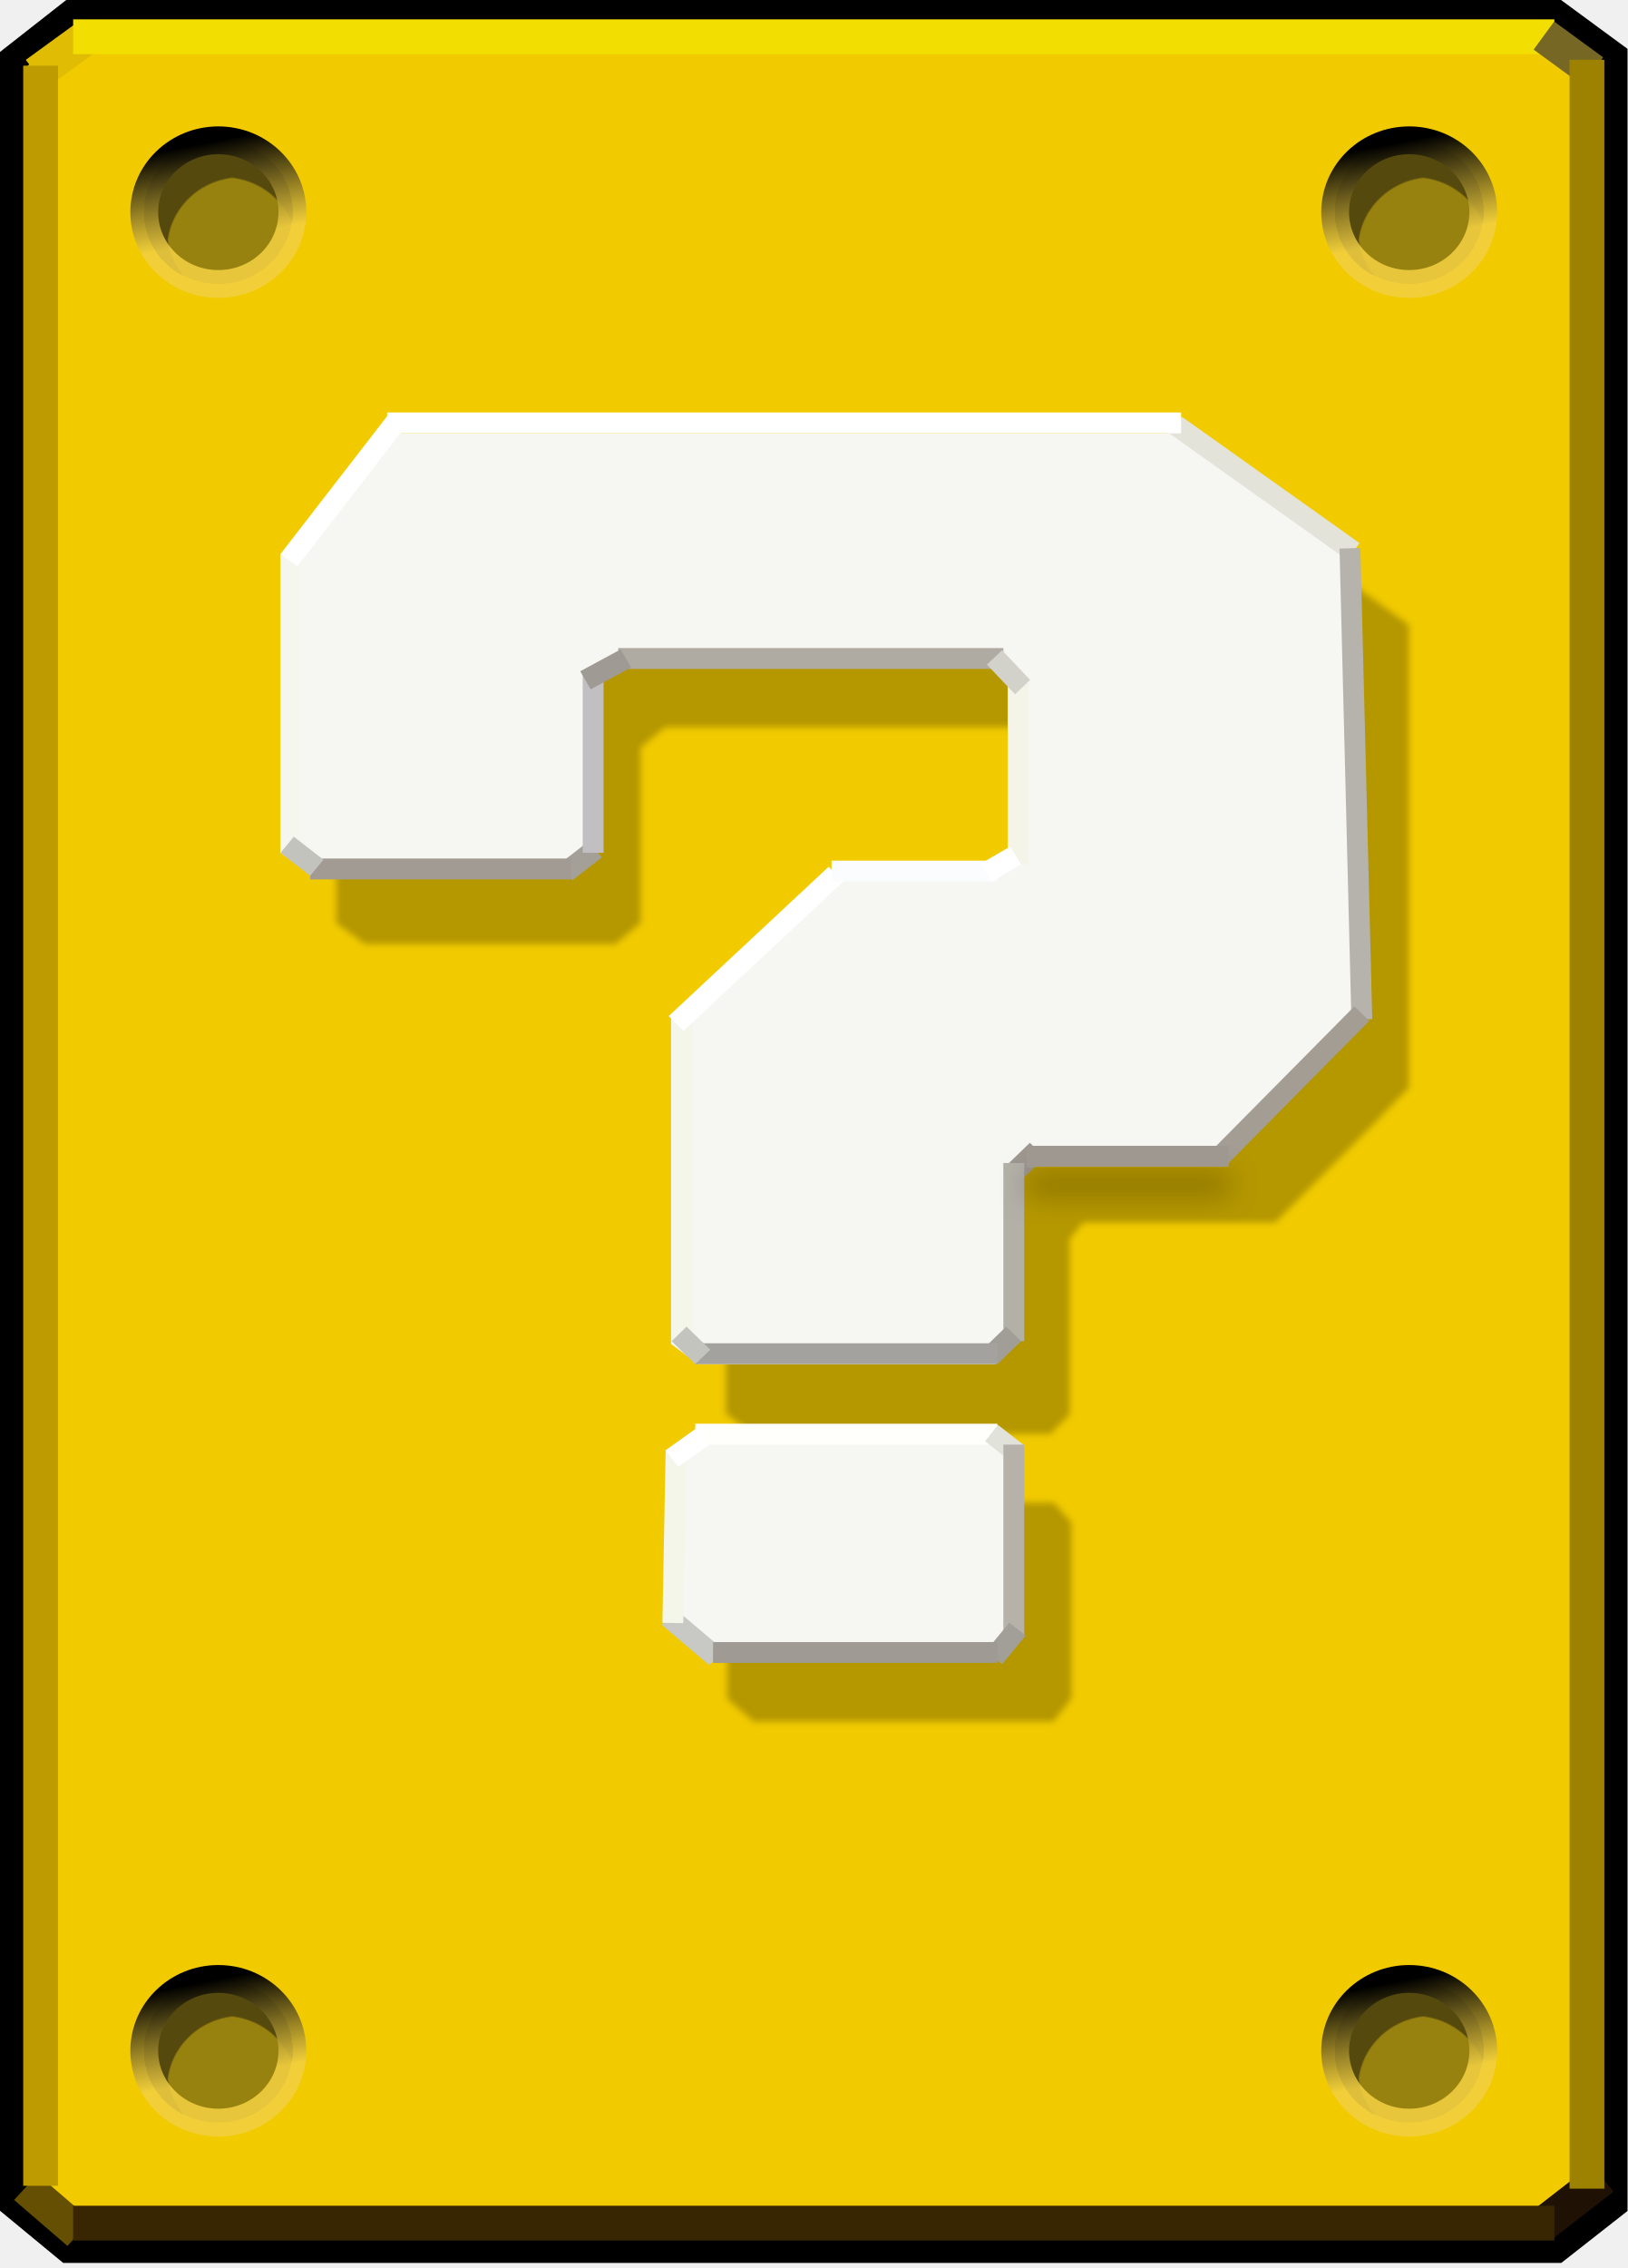
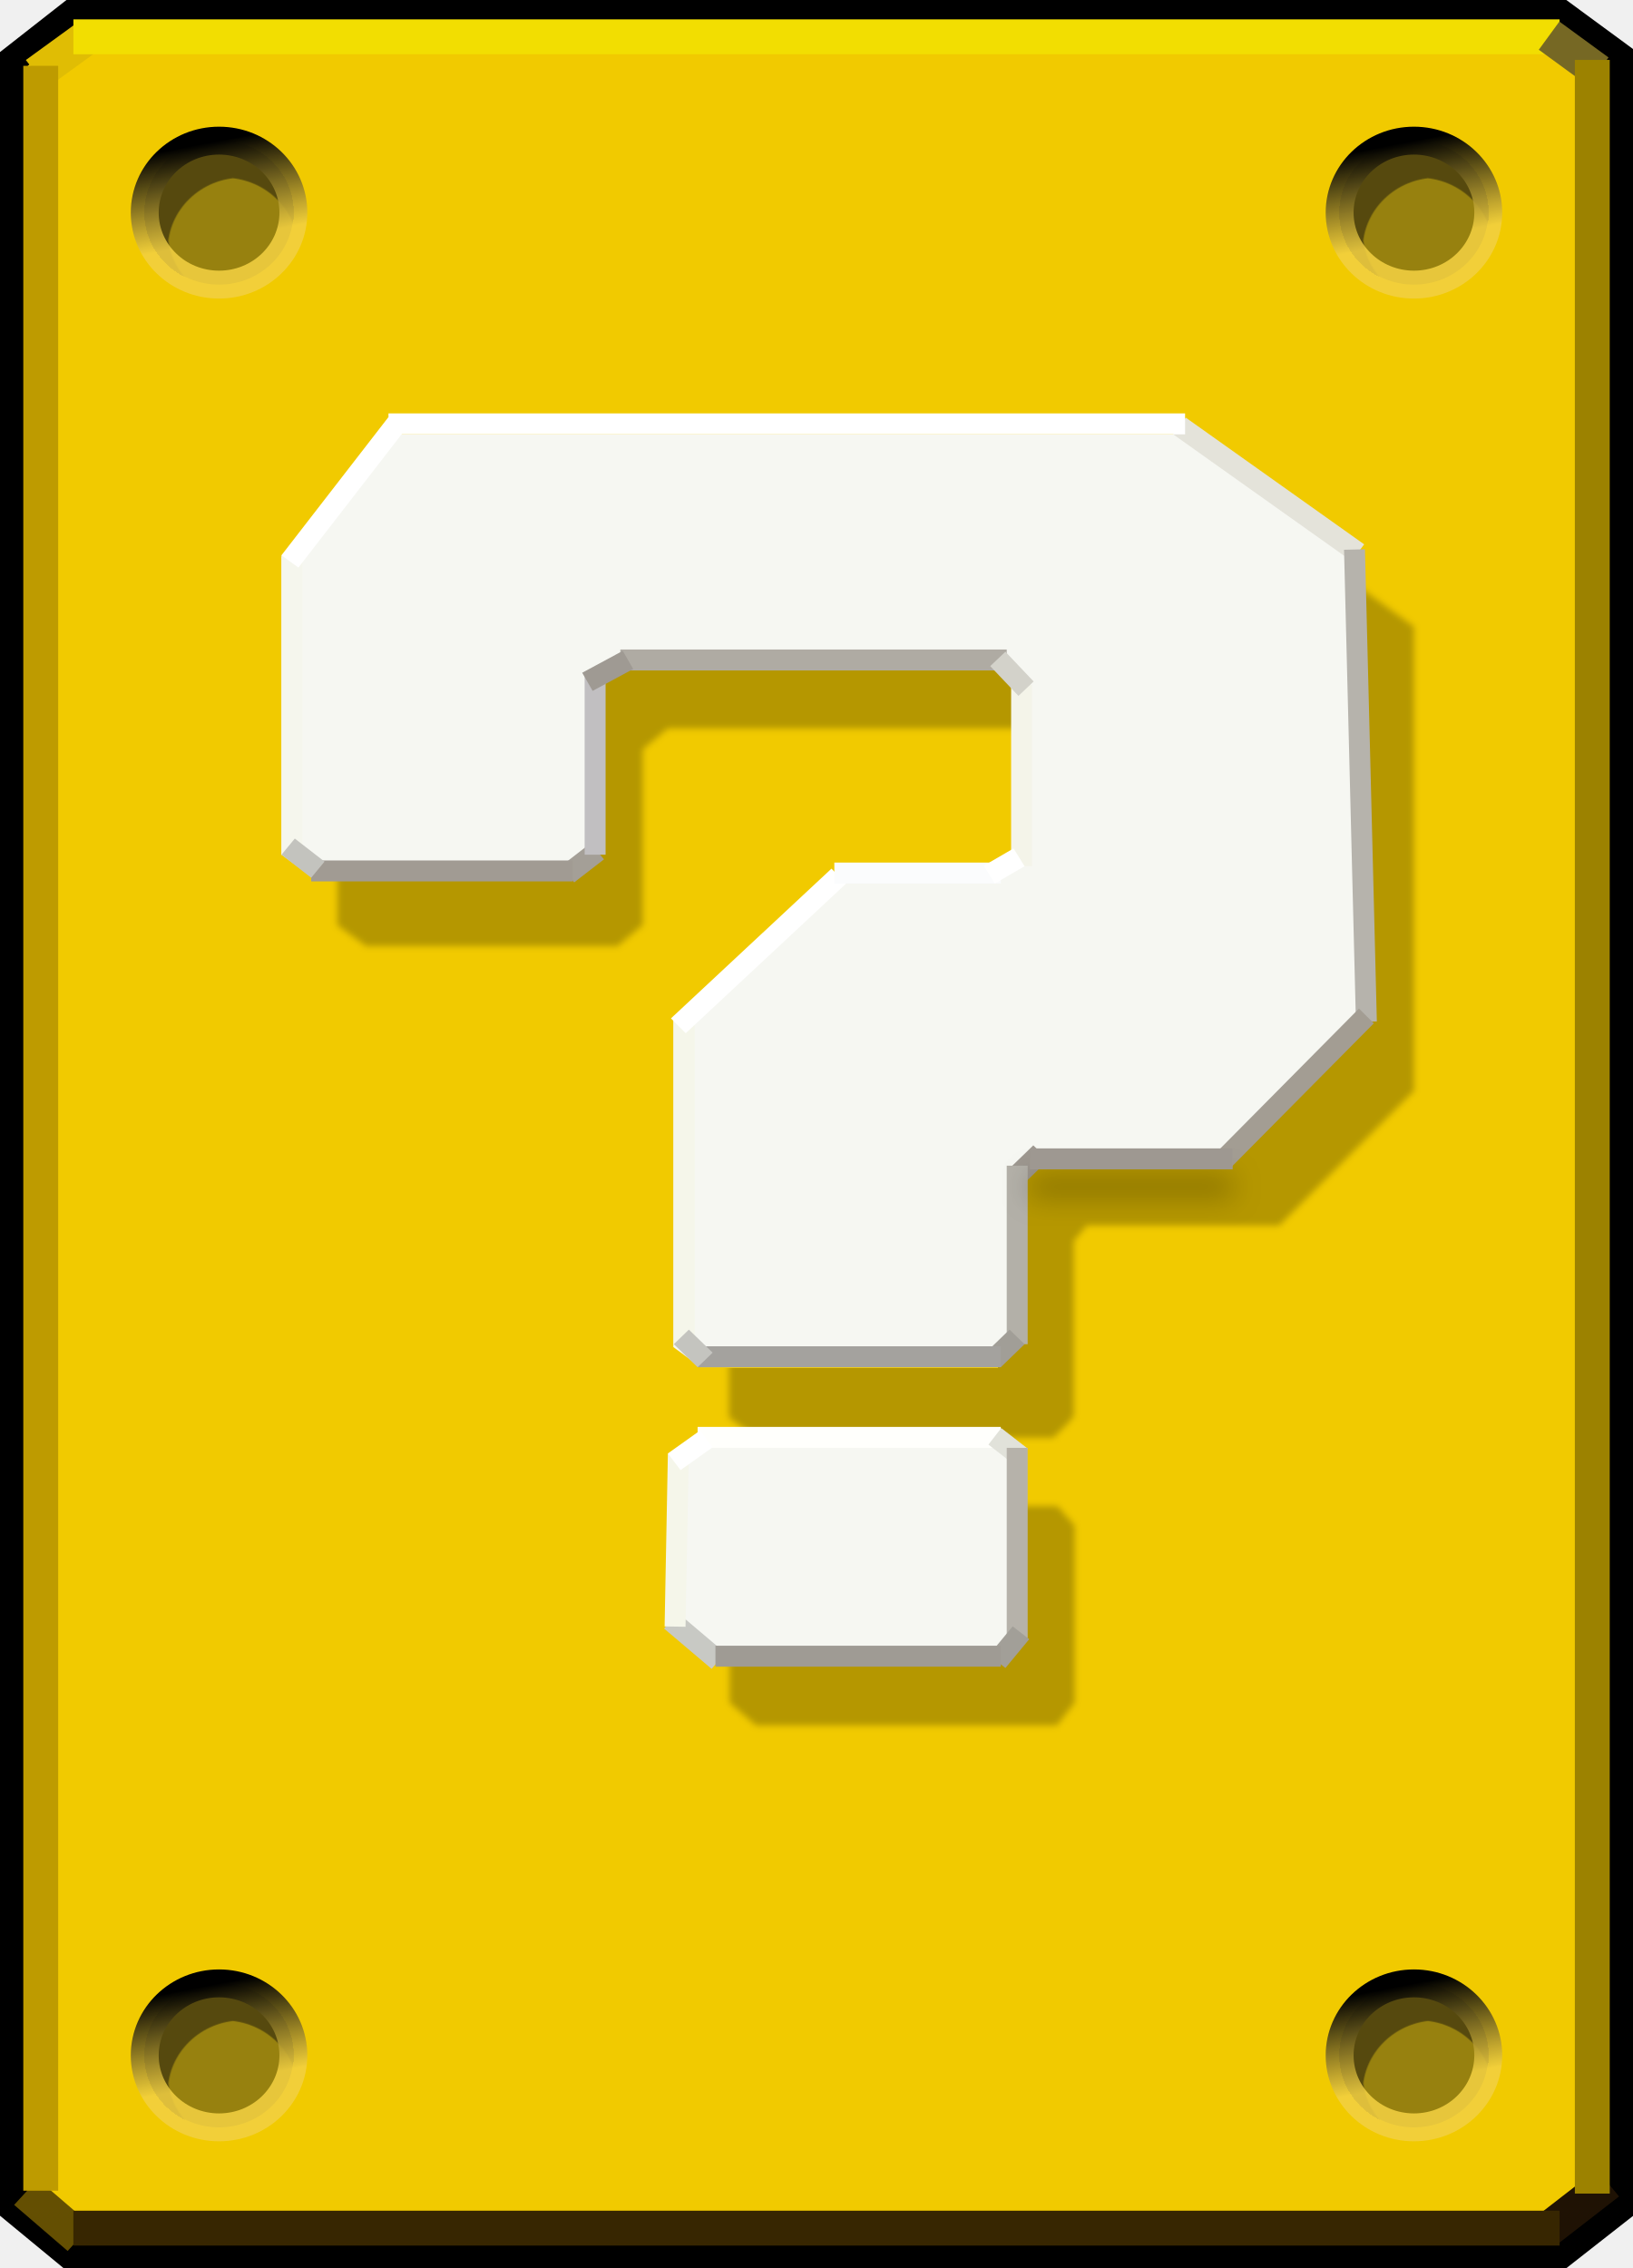
- <svg xmlns="http://www.w3.org/2000/svg" width="234" height="326" viewBox="0 0 234 326" fill="none">
-   <path d="M10.214 2H223.786L232 8.039V316.828L223.786 323.27H9.804L2 316.828V8.441L10.214 2Z" fill="#F1CA00" stroke="black" stroke-width="4" />
-   <line y1="-2.5" x2="8.426" y2="-2.5" transform="matrix(-0.808787 0.588101 -0.61187 -0.790959 10.5185 3.65161)" stroke="#E0BD04" stroke-width="5" />
-   <line x1="10.518" y1="5.281" x2="223.481" y2="5.281" stroke="#F2DE01" stroke-width="5" />
-   <line y1="-2.5" x2="10.121" y2="-2.5" transform="matrix(-0.757513 -0.65282 0.675792 -0.737092 13.0741 319.14)" stroke="#644F02" stroke-width="5" />
-   <path d="M5.838 9.438L5.838 314.185" stroke="#BE9B00" stroke-width="5" />
-   <line y1="-2.5" x2="10.78" y2="-2.5" transform="matrix(0.79018 -0.612875 0.636452 0.771316 223.481 321.618)" stroke="#1F1204" stroke-width="5" />
-   <path d="M229.019 10.259L221.976 5.112" stroke="#766824" stroke-width="5" />
-   <path d="M10.511 319.553L223.481 319.553" stroke="#372601" stroke-width="5" />
-   <path d="M228.167 314.598L228.167 8.59" stroke="#9C8200" stroke-width="5" />
+ <svg xmlns="http://www.w3.org/2000/svg" width="234" height="325" viewBox="0 0 234 325" fill="none">
+   <path d="M10.214 2H223.786L232 8.034V316.564L223.786 323H9.804L2 316.564V8.436L10.214 2Z" fill="#F1CA00" stroke="black" stroke-width="4" />
+   <line y1="-2.5" x2="8.424" y2="-2.5" transform="matrix(-0.809022 0.587778 -0.612191 -0.79071 10.5185 3.65027)" stroke="#E0BD04" stroke-width="5" />
+   <line x1="10.518" y1="5.276" x2="223.481" y2="5.276" stroke="#F2DE01" stroke-width="5" />
+   <line y1="-2.5" x2="10.117" y2="-2.5" transform="matrix(-0.757784 -0.652506 0.6761 -0.736809 13.0741 318.874)" stroke="#644F02" stroke-width="5" />
+   <path d="M5.838 9.432L5.838 313.923" stroke="#BE9B00" stroke-width="5" />
+   <line y1="-2.5" x2="10.777" y2="-2.5" transform="matrix(0.790429 -0.612554 0.636771 0.771053 223.481 321.35)" stroke="#1F1204" stroke-width="5" />
+   <path d="M229.019 10.252L221.976 5.109" stroke="#766824" stroke-width="5" />
+   <path d="M10.511 319.287L223.481 319.287" stroke="#372601" stroke-width="5" />
+   <path d="M228.167 314.335L228.167 8.585" stroke="#9C8200" stroke-width="5" />
  <g filter="url(#filter0_i_44_13)">
-     <ellipse cx="31.389" cy="30.493" rx="10.648" ry="10.324" fill="#97810F" />
+     <ellipse cx="31.389" cy="30.469" rx="10.648" ry="10.315" fill="#97810F" />
  </g>
-   <ellipse cx="31.389" cy="30.493" rx="10.648" ry="10.324" stroke="url(#paint0_linear_44_13)" stroke-width="4" />
+   <ellipse cx="31.389" cy="30.469" rx="10.648" ry="10.315" stroke="url(#paint0_linear_44_13)" stroke-width="4" />
  <g filter="url(#filter1_i_44_13)">
-     <ellipse cx="202.611" cy="30.493" rx="10.648" ry="10.324" fill="#97810F" />
+     <ellipse cx="202.611" cy="30.469" rx="10.648" ry="10.315" fill="#97810F" />
  </g>
-   <ellipse cx="202.611" cy="30.493" rx="10.648" ry="10.324" stroke="url(#paint1_linear_44_13)" stroke-width="4" />
+   <ellipse cx="202.611" cy="30.469" rx="10.648" ry="10.315" stroke="url(#paint1_linear_44_13)" stroke-width="4" />
  <g filter="url(#filter2_i_44_13)">
-     <ellipse cx="31.389" cy="294.777" rx="10.648" ry="10.324" fill="#97810F" />
+     <ellipse cx="31.389" cy="294.531" rx="10.648" ry="10.315" fill="#97810F" />
  </g>
-   <ellipse cx="31.389" cy="294.777" rx="10.648" ry="10.324" stroke="url(#paint2_linear_44_13)" stroke-width="4" />
+   <ellipse cx="31.389" cy="294.531" rx="10.648" ry="10.315" stroke="url(#paint2_linear_44_13)" stroke-width="4" />
  <g filter="url(#filter3_i_44_13)">
-     <ellipse cx="202.611" cy="294.777" rx="10.648" ry="10.324" fill="#97810F" />
+     <ellipse cx="202.611" cy="294.531" rx="10.648" ry="10.315" fill="#97810F" />
  </g>
-   <ellipse cx="202.611" cy="294.777" rx="10.648" ry="10.324" stroke="url(#paint3_linear_44_13)" stroke-width="4" />
+   <ellipse cx="202.611" cy="294.531" rx="10.648" ry="10.315" stroke="url(#paint3_linear_44_13)" stroke-width="4" />
  <g filter="url(#filter4_d_44_13)">
-     <path d="M96.556 208.884L100.389 205.994H143.407L145.963 208.884V234.074L143.407 237.378H100.389L96.556 234.074V208.884Z" fill="#F6F7F2" />
+     <path d="M96.556 208.711L100.389 205.823H143.407L145.963 208.711V233.879L143.407 237.18H100.389L96.556 233.879V208.711Z" fill="#F6F7F2" />
  </g>
  <g filter="url(#filter5_d_44_13)">
-     <path d="M55.982 62.29H103.848H170.125L194.519 79.894V114.223V146.351L175.188 165.716H147.667L145.732 168.003V193.193L142.981 196.083H100.389L96.484 193.193V165.716V146.351L119.037 125.666H142.981L145.732 122.58V97.39L142.981 94.418H119.037H87.611L84.058 97.39V122.58L80.37 125.666H44.593L40.333 122.58V79.894L55.982 62.29Z" fill="#F6F7F2" />
+     <path d="M55.982 62.239H103.848H170.125L194.519 79.829V114.129V146.23L175.188 165.578H147.667L145.732 167.864V193.032L142.981 195.92H100.389L96.484 193.032V165.578V146.23L119.037 125.562H142.981L145.732 122.478V97.31L142.981 94.34H119.037H87.611L84.058 97.31V122.478L80.37 125.562H44.593L40.333 122.478V79.829L55.982 62.239Z" fill="#F6F7F2" />
  </g>
-   <line y1="-1.5" x2="31.356" y2="-1.5" transform="matrix(0.815006 0.579453 -0.603256 0.797548 168.111 62.2898)" stroke="#E4E3DA" stroke-width="3" />
-   <path d="M194.093 78.808L195.796 146.53" stroke="#B6B3AC" stroke-width="3" />
-   <path d="M195.796 145.704L175.352 166.351" stroke="#A39D93" stroke-width="3" />
-   <line y1="-1.5" x2="4.746" y2="-1.5" transform="matrix(0.717964 -0.69608 0.717964 0.69608 146.815 169.655)" stroke="#9D978F" stroke-width="3" />
-   <line x1="145.759" y1="167.177" x2="145.759" y2="192.78" stroke="#B3B0A8" stroke-width="3" />
-   <line y1="-1.5" x2="4.746" y2="-1.5" transform="matrix(0.717964 -0.69608 0.717964 0.69608 143.407 196.083)" stroke="#A19E97" stroke-width="3" />
-   <line x1="99.963" y1="194.583" x2="143.407" y2="194.583" stroke="#A4A29E" stroke-width="3" />
-   <line x1="98.056" y1="145.704" x2="98.056" y2="192.78" stroke="#F5F6EA" stroke-width="3" />
-   <line y1="-1.5" x2="31.466" y2="-1.5" transform="matrix(0.730954 -0.682427 0.704704 0.709502 98.2593 148.182)" stroke="white" stroke-width="3" />
-   <line x1="119.556" y1="125.209" x2="143.407" y2="125.209" stroke="#FBFCFD" stroke-width="3" />
-   <line y1="-1.5" x2="5.396" y2="-1.5" transform="matrix(-0.790714 0.612186 -0.63577 -0.771879 84.6373 120.927)" stroke="#A49F97" stroke-width="3" />
-   <path d="M146.389 98.216V124.231" stroke="#F4F4E9" stroke-width="3" />
-   <line x1="82.074" y1="124.905" x2="44.593" y2="124.905" stroke="#A19B93" stroke-width="3" />
+   <line y1="-1.5" x2="31.348" y2="-1.5" transform="matrix(0.815235 0.57913 -0.603579 0.797304 168.111 62.2391)" stroke="#E4E3DA" stroke-width="3" />
+   <path d="M194.093 78.743L195.796 146.409" stroke="#B6B3AC" stroke-width="3" />
+   <path d="M195.796 145.583L175.352 166.213" stroke="#A39D93" stroke-width="3" />
+   <line y1="-1.5" x2="4.744" y2="-1.5" transform="matrix(0.718257 -0.695778 0.718257 0.695778 146.815 169.514)" stroke="#9D978F" stroke-width="3" />
+   <line x1="145.759" y1="167.039" x2="145.759" y2="192.62" stroke="#B3B0A8" stroke-width="3" />
+   <line y1="-1.5" x2="4.744" y2="-1.5" transform="matrix(0.718257 -0.695778 0.718257 0.695778 143.407 195.921)" stroke="#A19E97" stroke-width="3" />
+   <line x1="99.963" y1="194.421" x2="143.407" y2="194.421" stroke="#A4A29E" stroke-width="3" />
+   <line x1="98.056" y1="145.583" x2="98.056" y2="192.619" stroke="#F5F6EA" stroke-width="3" />
+   <line y1="-1.5" x2="31.453" y2="-1.5" transform="matrix(0.73124 -0.68212 0.705002 0.709205 98.2593 148.059)" stroke="white" stroke-width="3" />
+   <line x1="119.556" y1="125.104" x2="143.407" y2="125.104" stroke="#FBFCFD" stroke-width="3" />
+   <line y1="-1.5" x2="5.395" y2="-1.5" transform="matrix(-0.790963 0.611864 -0.636088 -0.771616 84.6373 120.828)" stroke="#A49F97" stroke-width="3" />
+   <path d="M146.389 98.135V124.128" stroke="#F4F4E9" stroke-width="3" />
+   <line x1="82.074" y1="124.803" x2="44.593" y2="124.803" stroke="#A19B93" stroke-width="3" />
  <g filter="url(#filter6_d_44_13)">
-     <line x1="176.63" y1="166.2" x2="147.667" y2="166.2" stroke="#9E9891" stroke-width="3" />
+     <line x1="176.63" y1="166.063" x2="147.667" y2="166.063" stroke="#9E9891" stroke-width="3" />
  </g>
-   <line x1="41.833" y1="79.633" x2="41.833" y2="122.579" stroke="#F5F6ED" stroke-width="3" />
-   <line x1="85.278" y1="96.977" x2="85.278" y2="122.579" stroke="#C1BFC1" stroke-width="3" />
-   <line y1="-1.5" x2="5.39" y2="-1.5" transform="matrix(0.79018 0.612875 -0.636452 0.771316 40.3333 122.58)" stroke="#C3C3BE" stroke-width="3" />
-   <line x1="99.963" y1="206.146" x2="143.407" y2="206.146" stroke="#FFFFFC" stroke-width="3" />
-   <path d="M142.556 205.994L146.337 208.935" stroke="#E1E2DA" stroke-width="3" />
-   <line x1="145.759" y1="207.646" x2="145.759" y2="234.9" stroke="#B6B2AA" stroke-width="3" />
-   <line y1="-1.5" x2="5.354" y2="-1.5" transform="matrix(-0.636452 0.771316 -0.79018 -0.612875 145.111 233.248)" stroke="#A29F98" stroke-width="3" />
-   <line y1="-1.5" x2="4.927" y2="-1.5" transform="matrix(0.864388 -0.502825 0.526241 0.850335 142.556 126.709)" stroke="white" stroke-width="3" />
-   <path d="M96.13 232.422L102.944 238.204" stroke="#C8C9C4" stroke-width="3" />
-   <line y1="-1.5" x2="24.788" y2="-1.5" transform="matrix(-0.0189213 0.999821 -0.999842 -0.0177857 95.7037 208.472)" stroke="#F5F6EA" stroke-width="3" />
-   <line y1="-1.5" x2="5.654" y2="-1.5" transform="matrix(-0.81431 0.580431 -0.60423 -0.79681 100.308 205.168)" stroke="white" stroke-width="3" />
-   <line x1="102.519" y1="237.529" x2="143.407" y2="237.529" stroke="#9F9B94" stroke-width="3" />
-   <line x1="88.889" y1="94.651" x2="144.259" y2="94.651" stroke="#AFABA3" stroke-width="3" />
-   <line y1="-1.5" x2="4.746" y2="-1.5" transform="matrix(0.717964 0.69608 -0.717964 0.69608 96.5556 192.78)" stroke="#C4C4BF" stroke-width="3" />
-   <line y1="-1.5" x2="6.606" y2="-1.5" transform="matrix(-0.880073 0.474839 -0.497822 -0.867279 89.2401 93.3439)" stroke="#9F9A93" stroke-width="3" />
-   <line y1="-1.5" x2="25.06" y2="-1.5" transform="matrix(-0.611869 0.790959 -0.808787 -0.588101 55.6667 59.812)" stroke="white" stroke-width="3" />
-   <path d="M142.981 94.499L147.026 98.767" stroke="#D3D2CA" stroke-width="3" />
-   <line x1="55.667" y1="60.79" x2="169.815" y2="60.79" stroke="white" stroke-width="3" />
+   <line x1="41.833" y1="79.568" x2="41.833" y2="122.478" stroke="#F5F6ED" stroke-width="3" />
+   <line x1="85.278" y1="96.897" x2="85.278" y2="122.478" stroke="#C1BFC1" stroke-width="3" />
+   <line y1="-1.5" x2="5.389" y2="-1.5" transform="matrix(0.790429 0.612554 -0.636771 0.771053 40.3333 122.478)" stroke="#C3C3BE" stroke-width="3" />
+   <line x1="99.963" y1="205.973" x2="143.407" y2="205.973" stroke="#FFFFFC" stroke-width="3" />
+   <path d="M142.556 205.823L146.337 208.761" stroke="#E1E2DA" stroke-width="3" />
+   <line x1="145.759" y1="207.473" x2="145.759" y2="234.705" stroke="#B6B2AA" stroke-width="3" />
+   <line y1="-1.5" x2="5.351" y2="-1.5" transform="matrix(-0.636771 0.771053 -0.790429 -0.612554 145.111 233.054)" stroke="#A29F98" stroke-width="3" />
+   <line y1="-1.5" x2="4.926" y2="-1.5" transform="matrix(0.864572 -0.502509 0.526561 0.850137 142.556 126.604)" stroke="white" stroke-width="3" />
+   <path d="M96.13 232.229L102.944 238.005" stroke="#C8C9C4" stroke-width="3" />
+   <line y1="-1.5" x2="24.767" y2="-1.5" transform="matrix(-0.0189372 0.999821 -0.999842 -0.0177708 95.7037 208.298)" stroke="#F5F6EA" stroke-width="3" />
+   <line y1="-1.5" x2="5.652" y2="-1.5" transform="matrix(-0.81454 0.580107 -0.604553 -0.796565 100.308 204.997)" stroke="white" stroke-width="3" />
+   <line x1="102.519" y1="237.33" x2="143.407" y2="237.33" stroke="#9F9B94" stroke-width="3" />
+   <line x1="88.889" y1="94.572" x2="144.259" y2="94.572" stroke="#AFABA3" stroke-width="3" />
+   <line y1="-1.5" x2="4.744" y2="-1.5" transform="matrix(0.718257 0.695778 -0.718257 0.695778 96.5556 192.62)" stroke="#C4C4BF" stroke-width="3" />
+   <line y1="-1.5" x2="6.605" y2="-1.5" transform="matrix(-0.880239 0.47453 -0.498137 -0.867099 89.2401 93.2671)" stroke="#9F9A93" stroke-width="3" />
+   <line y1="-1.5" x2="25.047" y2="-1.5" transform="matrix(-0.612191 0.79071 -0.809022 -0.587778 55.6667 59.7634)" stroke="white" stroke-width="3" />
+   <path d="M142.981 94.421L147.026 98.686" stroke="#D3D2CA" stroke-width="3" />
+   <line x1="55.667" y1="60.739" x2="169.815" y2="60.739" stroke="white" stroke-width="3" />
  <defs>
-     <filter id="filter0_i_44_13" x="18.741" y="18.169" width="27.296" height="27.647" filterUnits="userSpaceOnUse" color-interpolation-filters="sRGB">
+     <filter id="filter0_i_44_13" x="18.741" y="18.154" width="27.296" height="27.63" filterUnits="userSpaceOnUse" color-interpolation-filters="sRGB">
      <feFlood flood-opacity="0" result="BackgroundImageFix" />
      <feBlend mode="normal" in="SourceGraphic" in2="BackgroundImageFix" result="shape" />
      <feColorMatrix in="SourceAlpha" type="matrix" values="0 0 0 0 0 0 0 0 0 0 0 0 0 0 0 0 0 0 127 0" result="hardAlpha" />
      <feMorphology radius="3" operator="erode" in="SourceAlpha" result="effect1_innerShadow_44_13" />
      <feOffset dx="2" dy="4" />
      <feComposite in2="hardAlpha" operator="arithmetic" k2="-1" k3="1" />
      <feColorMatrix type="matrix" values="0 0 0 0 0.252 0 0 0 0 0.213 0 0 0 0 0.05 0 0 0 0.75 0" />
      <feBlend mode="normal" in2="shape" result="effect1_innerShadow_44_13" />
    </filter>
-     <filter id="filter1_i_44_13" x="189.963" y="18.169" width="27.296" height="27.647" filterUnits="userSpaceOnUse" color-interpolation-filters="sRGB">
+     <filter id="filter1_i_44_13" x="189.963" y="18.154" width="27.296" height="27.63" filterUnits="userSpaceOnUse" color-interpolation-filters="sRGB">
      <feFlood flood-opacity="0" result="BackgroundImageFix" />
      <feBlend mode="normal" in="SourceGraphic" in2="BackgroundImageFix" result="shape" />
      <feColorMatrix in="SourceAlpha" type="matrix" values="0 0 0 0 0 0 0 0 0 0 0 0 0 0 0 0 0 0 127 0" result="hardAlpha" />
      <feMorphology radius="3" operator="erode" in="SourceAlpha" result="effect1_innerShadow_44_13" />
      <feOffset dx="2" dy="4" />
      <feComposite in2="hardAlpha" operator="arithmetic" k2="-1" k3="1" />
      <feColorMatrix type="matrix" values="0 0 0 0 0.252 0 0 0 0 0.213 0 0 0 0 0.05 0 0 0 0.75 0" />
      <feBlend mode="normal" in2="shape" result="effect1_innerShadow_44_13" />
    </filter>
-     <filter id="filter2_i_44_13" x="18.741" y="282.453" width="27.296" height="27.647" filterUnits="userSpaceOnUse" color-interpolation-filters="sRGB">
+     <filter id="filter2_i_44_13" x="18.741" y="282.216" width="27.296" height="27.63" filterUnits="userSpaceOnUse" color-interpolation-filters="sRGB">
      <feFlood flood-opacity="0" result="BackgroundImageFix" />
      <feBlend mode="normal" in="SourceGraphic" in2="BackgroundImageFix" result="shape" />
      <feColorMatrix in="SourceAlpha" type="matrix" values="0 0 0 0 0 0 0 0 0 0 0 0 0 0 0 0 0 0 127 0" result="hardAlpha" />
      <feMorphology radius="3" operator="erode" in="SourceAlpha" result="effect1_innerShadow_44_13" />
      <feOffset dx="2" dy="4" />
      <feComposite in2="hardAlpha" operator="arithmetic" k2="-1" k3="1" />
      <feColorMatrix type="matrix" values="0 0 0 0 0.252 0 0 0 0 0.213 0 0 0 0 0.05 0 0 0 0.75 0" />
      <feBlend mode="normal" in2="shape" result="effect1_innerShadow_44_13" />
    </filter>
-     <filter id="filter3_i_44_13" x="189.963" y="282.453" width="27.296" height="27.647" filterUnits="userSpaceOnUse" color-interpolation-filters="sRGB">
+     <filter id="filter3_i_44_13" x="189.963" y="282.216" width="27.296" height="27.63" filterUnits="userSpaceOnUse" color-interpolation-filters="sRGB">
      <feFlood flood-opacity="0" result="BackgroundImageFix" />
      <feBlend mode="normal" in="SourceGraphic" in2="BackgroundImageFix" result="shape" />
      <feColorMatrix in="SourceAlpha" type="matrix" values="0 0 0 0 0 0 0 0 0 0 0 0 0 0 0 0 0 0 127 0" result="hardAlpha" />
      <feMorphology radius="3" operator="erode" in="SourceAlpha" result="effect1_innerShadow_44_13" />
      <feOffset dx="2" dy="4" />
      <feComposite in2="hardAlpha" operator="arithmetic" k2="-1" k3="1" />
      <feColorMatrix type="matrix" values="0 0 0 0 0.252 0 0 0 0 0.213 0 0 0 0 0.05 0 0 0 0.75 0" />
      <feBlend mode="normal" in2="shape" result="effect1_innerShadow_44_13" />
    </filter>
-     <filter id="filter4_d_44_13" x="96.556" y="205.994" width="58.407" height="42.384" filterUnits="userSpaceOnUse" color-interpolation-filters="sRGB">
+     <filter id="filter4_d_44_13" x="96.556" y="205.823" width="58.407" height="42.357" filterUnits="userSpaceOnUse" color-interpolation-filters="sRGB">
      <feFlood flood-opacity="0" result="BackgroundImageFix" />
      <feColorMatrix in="SourceAlpha" type="matrix" values="0 0 0 0 0 0 0 0 0 0 0 0 0 0 0 0 0 0 127 0" result="hardAlpha" />
      <feOffset dx="8" dy="10" />
      <feGaussianBlur stdDeviation="0.5" />
      <feComposite in2="hardAlpha" operator="out" />
      <feColorMatrix type="matrix" values="0 0 0 0 0 0 0 0 0 0 0 0 0 0 0 0 0 0 0.25 0" />
      <feBlend mode="normal" in2="BackgroundImageFix" result="effect1_dropShadow_44_13" />
      <feBlend mode="normal" in="SourceGraphic" in2="effect1_dropShadow_44_13" result="shape" />
    </filter>
-     <filter id="filter5_d_44_13" x="40.333" y="62.29" width="163.185" height="144.794" filterUnits="userSpaceOnUse" color-interpolation-filters="sRGB">
+     <filter id="filter5_d_44_13" x="40.333" y="62.239" width="163.185" height="144.681" filterUnits="userSpaceOnUse" color-interpolation-filters="sRGB">
      <feFlood flood-opacity="0" result="BackgroundImageFix" />
      <feColorMatrix in="SourceAlpha" type="matrix" values="0 0 0 0 0 0 0 0 0 0 0 0 0 0 0 0 0 0 127 0" result="hardAlpha" />
      <feOffset dx="8" dy="10" />
      <feGaussianBlur stdDeviation="0.5" />
      <feComposite in2="hardAlpha" operator="out" />
      <feColorMatrix type="matrix" values="0 0 0 0 0 0 0 0 0 0 0 0 0 0 0 0 0 0 0.25 0" />
      <feBlend mode="normal" in2="BackgroundImageFix" result="effect1_dropShadow_44_13" />
      <feBlend mode="normal" in="SourceGraphic" in2="effect1_dropShadow_44_13" result="shape" />
    </filter>
-     <filter id="filter6_d_44_13" x="143.667" y="164.7" width="36.963" height="11" filterUnits="userSpaceOnUse" color-interpolation-filters="sRGB">
+     <filter id="filter6_d_44_13" x="143.667" y="164.563" width="36.963" height="11" filterUnits="userSpaceOnUse" color-interpolation-filters="sRGB">
      <feFlood flood-opacity="0" result="BackgroundImageFix" />
      <feColorMatrix in="SourceAlpha" type="matrix" values="0 0 0 0 0 0 0 0 0 0 0 0 0 0 0 0 0 0 127 0" result="hardAlpha" />
      <feOffset dy="4" />
      <feGaussianBlur stdDeviation="2" />
      <feComposite in2="hardAlpha" operator="out" />
      <feColorMatrix type="matrix" values="0 0 0 0 0 0 0 0 0 0 0 0 0 0 0 0 0 0 0.25 0" />
      <feBlend mode="normal" in2="BackgroundImageFix" result="effect1_dropShadow_44_13" />
      <feBlend mode="normal" in="SourceGraphic" in2="effect1_dropShadow_44_13" result="shape" />
    </filter>
-     <linearGradient id="paint0_linear_44_13" x1="31.389" y1="20.169" x2="34.064" y2="33.966" gradientUnits="userSpaceOnUse">
+     <linearGradient id="paint0_linear_44_13" x1="31.389" y1="20.154" x2="34.06" y2="33.94" gradientUnits="userSpaceOnUse">
      <stop />
      <stop offset="1" stop-color="#F2D042" stop-opacity="0.87" />
    </linearGradient>
-     <linearGradient id="paint1_linear_44_13" x1="202.611" y1="20.169" x2="205.286" y2="33.966" gradientUnits="userSpaceOnUse">
+     <linearGradient id="paint1_linear_44_13" x1="202.611" y1="20.154" x2="205.282" y2="33.94" gradientUnits="userSpaceOnUse">
      <stop />
      <stop offset="1" stop-color="#F2D042" stop-opacity="0.87" />
    </linearGradient>
-     <linearGradient id="paint2_linear_44_13" x1="31.389" y1="284.453" x2="34.064" y2="298.25" gradientUnits="userSpaceOnUse">
+     <linearGradient id="paint2_linear_44_13" x1="31.389" y1="284.216" x2="34.06" y2="298.002" gradientUnits="userSpaceOnUse">
      <stop />
      <stop offset="1" stop-color="#F2D042" stop-opacity="0.87" />
    </linearGradient>
-     <linearGradient id="paint3_linear_44_13" x1="202.611" y1="284.453" x2="205.286" y2="298.25" gradientUnits="userSpaceOnUse">
+     <linearGradient id="paint3_linear_44_13" x1="202.611" y1="284.216" x2="205.282" y2="298.002" gradientUnits="userSpaceOnUse">
      <stop />
      <stop offset="1" stop-color="#F2D042" stop-opacity="0.87" />
    </linearGradient>
  </defs>
</svg>
